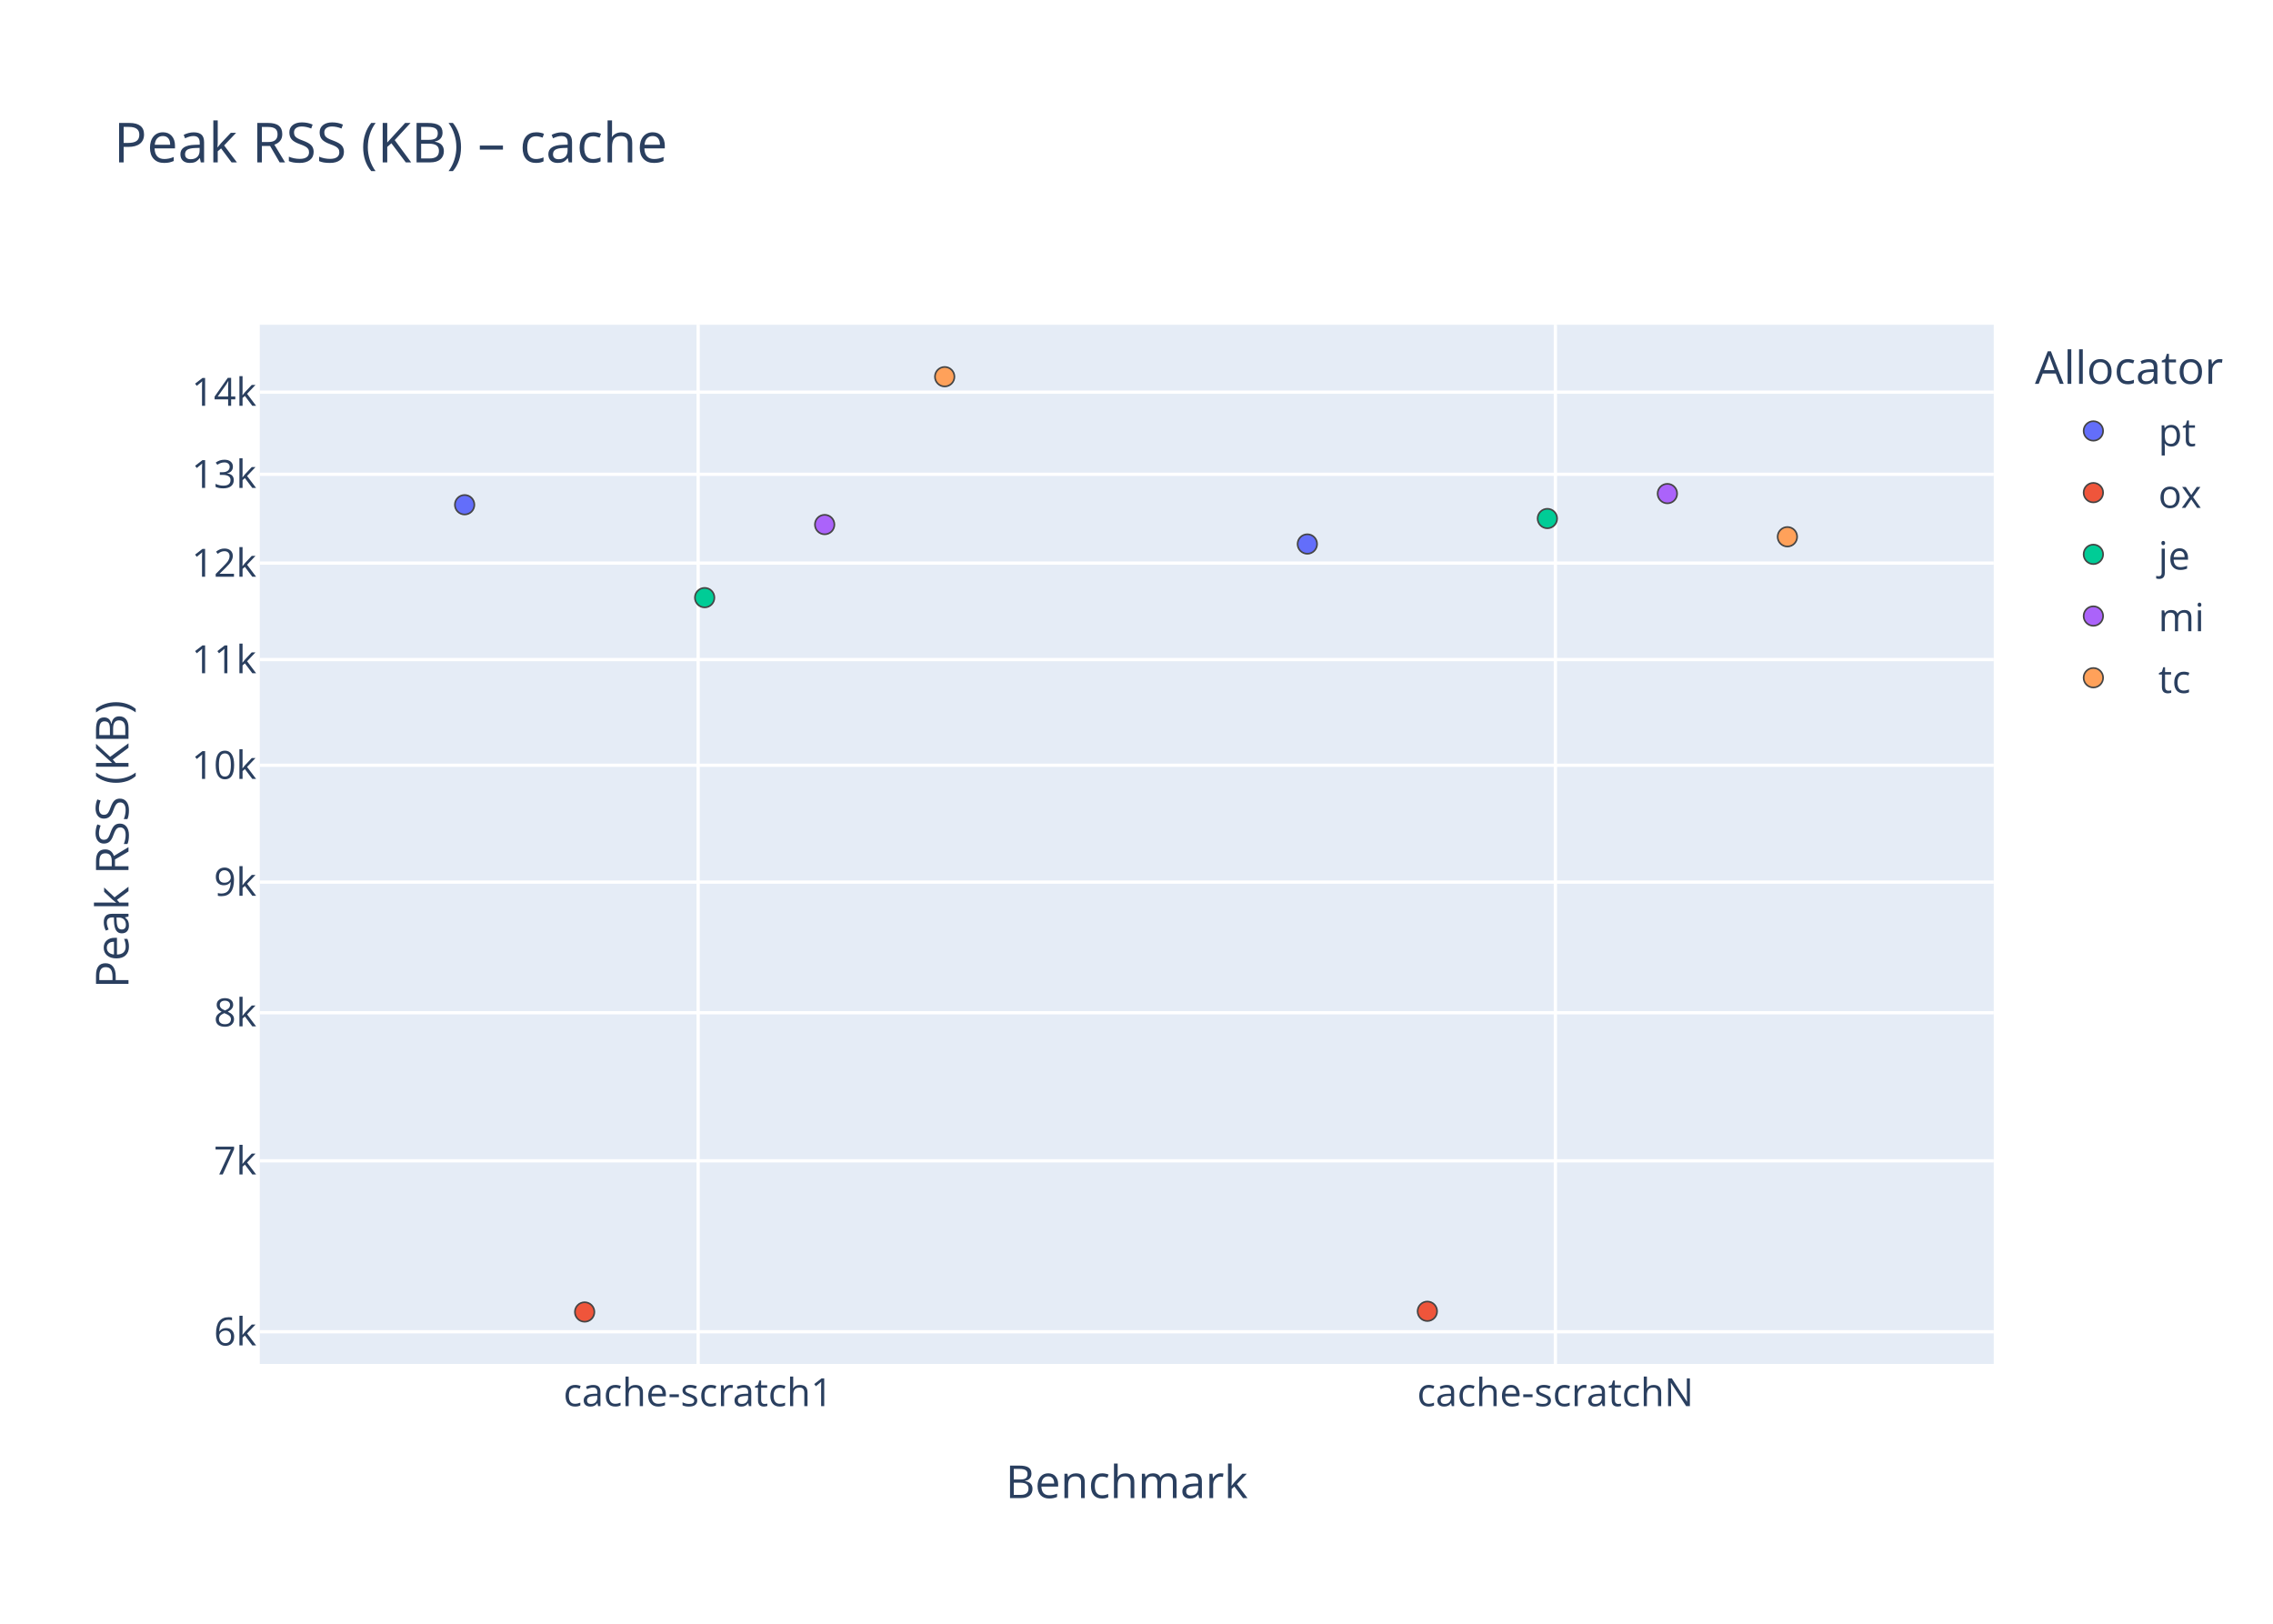
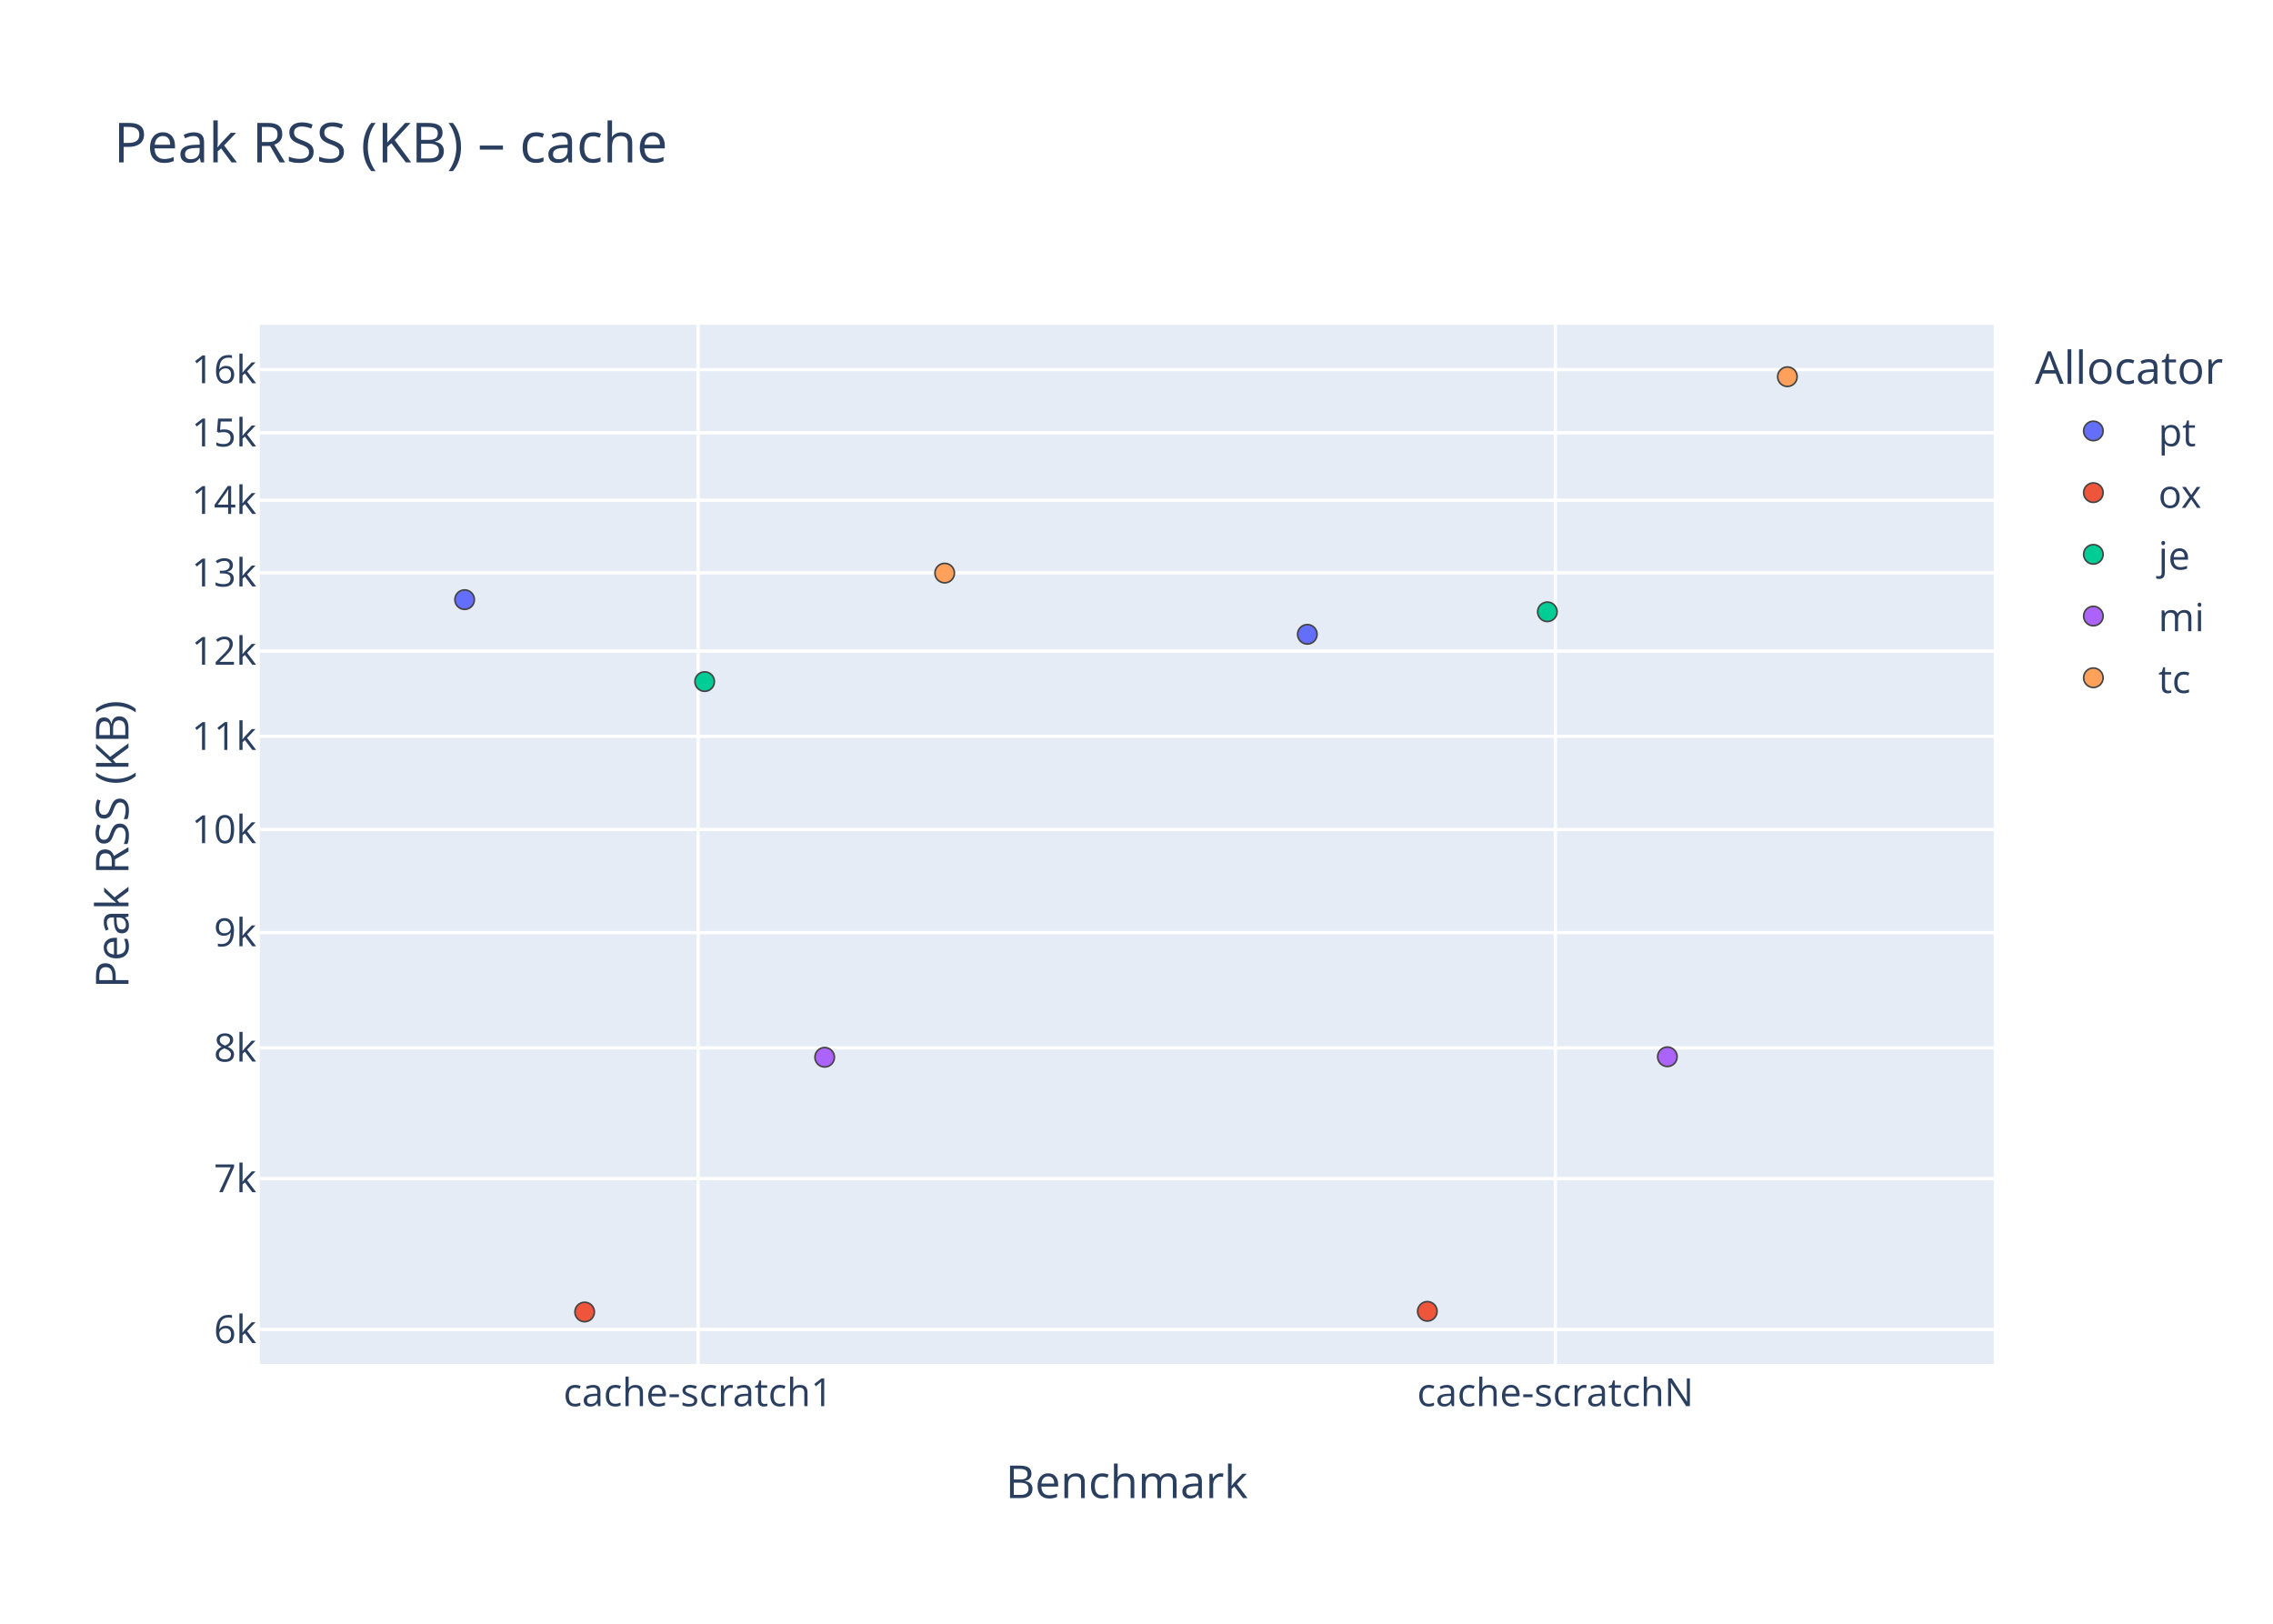
<svg xmlns="http://www.w3.org/2000/svg" class="main-svg" width="700" height="500" style="" viewBox="0 0 700 500">
  <rect x="0" y="0" width="700" height="500" style="fill: rgb(255, 255, 255); fill-opacity: 1;" />
-   <defs id="defs-1b2837">
+   <defs id="defs-9e551e">
    <g class="clips">
-       <clipPath id="clip1b2837xyplot" class="plotclip">
+       <clipPath id="clip9e551exyplot" class="plotclip">
        <rect width="534" height="320" />
      </clipPath>
-       <clipPath class="axesclip" id="clip1b2837x">
+       <clipPath class="axesclip" id="clip9e551ex">
        <rect x="80" y="0" width="534" height="500" />
      </clipPath>
-       <clipPath class="axesclip" id="clip1b2837y">
+       <clipPath class="axesclip" id="clip9e551ey">
        <rect x="0" y="100" width="700" height="320" />
      </clipPath>
-       <clipPath class="axesclip" id="clip1b2837xy">
+       <clipPath class="axesclip" id="clip9e551exy">
        <rect x="80" y="100" width="534" height="320" />
      </clipPath>
    </g>
    <g class="gradients" />
    <g class="patterns" />
  </defs>
  <g class="bglayer">
    <rect class="bg" x="80" y="100" width="534" height="320" style="fill: rgb(229, 236, 246); fill-opacity: 1; stroke-width: 0;" />
  </g>
  <g class="layer-below">
    <g class="imagelayer" />
    <g class="shapelayer" />
  </g>
  <g class="cartesianlayer">
    <g class="subplot xy">
      <g class="layer-subplot">
        <g class="shapelayer" />
        <g class="imagelayer" />
      </g>
      <g class="minor-gridlayer">
        <g class="x" />
        <g class="y" />
      </g>
      <g class="gridlayer">
        <g class="x">
          <path class="xgrid crisp" transform="translate(215,0)" d="M0,100v320" style="stroke: rgb(255, 255, 255); stroke-opacity: 1; stroke-width: 1px;" />
          <path class="xgrid crisp" transform="translate(479,0)" d="M0,100v320" style="stroke: rgb(255, 255, 255); stroke-opacity: 1; stroke-width: 1px;" />
        </g>
        <g class="y">
-           <path class="ygrid crisp" transform="translate(0,410.09)" d="M80,0h534" style="stroke: rgb(255, 255, 255); stroke-opacity: 1; stroke-width: 1px;" />
-           <path class="ygrid crisp" transform="translate(0,357.45)" d="M80,0h534" style="stroke: rgb(255, 255, 255); stroke-opacity: 1; stroke-width: 1px;" />
-           <path class="ygrid crisp" transform="translate(0,311.85)" d="M80,0h534" style="stroke: rgb(255, 255, 255); stroke-opacity: 1; stroke-width: 1px;" />
-           <path class="ygrid crisp" transform="translate(0,271.63)" d="M80,0h534" style="stroke: rgb(255, 255, 255); stroke-opacity: 1; stroke-width: 1px;" />
-           <path class="ygrid crisp" transform="translate(0,235.65)" d="M80,0h534" style="stroke: rgb(255, 255, 255); stroke-opacity: 1; stroke-width: 1px;" />
-           <path class="ygrid crisp" transform="translate(0,203.1)" d="M80,0h534" style="stroke: rgb(255, 255, 255); stroke-opacity: 1; stroke-width: 1px;" />
-           <path class="ygrid crisp" transform="translate(0,173.39)" d="M80,0h534" style="stroke: rgb(255, 255, 255); stroke-opacity: 1; stroke-width: 1px;" />
-           <path class="ygrid crisp" transform="translate(0,146.05)" d="M80,0h534" style="stroke: rgb(255, 255, 255); stroke-opacity: 1; stroke-width: 1px;" />
-           <path class="ygrid crisp" transform="translate(0,120.75)" d="M80,0h534" style="stroke: rgb(255, 255, 255); stroke-opacity: 1; stroke-width: 1px;" />
+           <path class="ygrid crisp" transform="translate(0,409.38)" d="M80,0h534" style="stroke: rgb(255, 255, 255); stroke-opacity: 1; stroke-width: 1px;" />
+           <path class="ygrid crisp" transform="translate(0,362.92)" d="M80,0h534" style="stroke: rgb(255, 255, 255); stroke-opacity: 1; stroke-width: 1px;" />
+           <path class="ygrid crisp" transform="translate(0,322.68)" d="M80,0h534" style="stroke: rgb(255, 255, 255); stroke-opacity: 1; stroke-width: 1px;" />
+           <path class="ygrid crisp" transform="translate(0,287.19)" d="M80,0h534" style="stroke: rgb(255, 255, 255); stroke-opacity: 1; stroke-width: 1px;" />
+           <path class="ygrid crisp" transform="translate(0,255.44)" d="M80,0h534" style="stroke: rgb(255, 255, 255); stroke-opacity: 1; stroke-width: 1px;" />
+           <path class="ygrid crisp" transform="translate(0,226.72)" d="M80,0h534" style="stroke: rgb(255, 255, 255); stroke-opacity: 1; stroke-width: 1px;" />
+           <path class="ygrid crisp" transform="translate(0,200.5)" d="M80,0h534" style="stroke: rgb(255, 255, 255); stroke-opacity: 1; stroke-width: 1px;" />
+           <path class="ygrid crisp" transform="translate(0,176.38)" d="M80,0h534" style="stroke: rgb(255, 255, 255); stroke-opacity: 1; stroke-width: 1px;" />
+           <path class="ygrid crisp" transform="translate(0,154.05)" d="M80,0h534" style="stroke: rgb(255, 255, 255); stroke-opacity: 1; stroke-width: 1px;" />
+           <path class="ygrid crisp" transform="translate(0,133.26)" d="M80,0h534" style="stroke: rgb(255, 255, 255); stroke-opacity: 1; stroke-width: 1px;" />
+           <path class="ygrid crisp" transform="translate(0,113.81)" d="M80,0h534" style="stroke: rgb(255, 255, 255); stroke-opacity: 1; stroke-width: 1px;" />
        </g>
      </g>
      <g class="zerolinelayer" />
      <g class="layer-between">
        <g class="shapelayer" />
        <g class="imagelayer" />
      </g>
      <path class="xlines-below" />
      <path class="ylines-below" />
      <g class="overlines-below" />
      <g class="xaxislayer-below" />
      <g class="yaxislayer-below" />
      <g class="overaxes-below" />
      <g class="overplot">
-         <g class="xy" transform="translate(80,100)" clip-path="url(#clip1b2837xyplot)">
+         <g class="xy" transform="translate(80,100)" clip-path="url(#clip9e551exyplot)">
          <g class="boxlayer mlayer">
            <g class="trace boxes" style="opacity: 1;">
-               <path class="box" d="M48.14,55.43H74.02M48.14,55.43H74.02V55.43H48.14ZM61.08,55.43V55.43M61.08,55.43V55.43M54.61,55.43H67.55M54.61,55.43H67.55" style="vector-effect: none; stroke-width: 2px; stroke: rgb(255, 255, 255); stroke-opacity: 0; fill: rgb(255, 255, 255); fill-opacity: 0;" />
-               <path class="box" d="M312.14,67.52H338.02M312.14,67.52H338.02V67.52H312.14ZM325.08,67.52V67.52M325.08,67.52V67.52M318.61,67.52H331.55M318.61,67.52H331.55" style="vector-effect: none; stroke-width: 2px; stroke: rgb(255, 255, 255); stroke-opacity: 0; fill: rgb(255, 255, 255); fill-opacity: 0;" />
-               <g class="points">
-                 <path class="point" transform="translate(63.09,55.43)" d="M3,0A3,3 0 1,1 0,-3A3,3 0 0,1 3,0Z" style="opacity: 1; stroke-width: 0.5px; fill: rgb(99, 110, 250); fill-opacity: 1; stroke: rgb(68, 68, 68); stroke-opacity: 1;" />
-               </g>
-               <g class="points">
-                 <path class="point" transform="translate(322.61,67.52)" d="M3,0A3,3 0 1,1 0,-3A3,3 0 0,1 3,0Z" style="opacity: 1; stroke-width: 0.5px; fill: rgb(99, 110, 250); fill-opacity: 1; stroke: rgb(68, 68, 68); stroke-opacity: 1;" />
+               <path class="box" d="M48.14,84.65H74.02M48.14,84.65H74.02V84.65H48.14ZM61.08,84.65V84.65M61.08,84.65V84.65M54.61,84.65H67.55M54.61,84.65H67.55" style="vector-effect: none; stroke-width: 2px; stroke: rgb(255, 255, 255); stroke-opacity: 0; fill: rgb(255, 255, 255); fill-opacity: 0;" />
+               <path class="box" d="M312.14,95.32H338.02M312.14,95.32H338.02V95.32H312.14ZM325.08,95.32V95.32M325.08,95.32V95.32M318.61,95.32H331.55M318.61,95.32H331.55" style="vector-effect: none; stroke-width: 2px; stroke: rgb(255, 255, 255); stroke-opacity: 0; fill: rgb(255, 255, 255); fill-opacity: 0;" />
+               <g class="points">
+                 <path class="point" transform="translate(63.09,84.65)" d="M3,0A3,3 0 1,1 0,-3A3,3 0 0,1 3,0Z" style="opacity: 1; stroke-width: 0.5px; fill: rgb(99, 110, 250); fill-opacity: 1; stroke: rgb(68, 68, 68); stroke-opacity: 1;" />
+               </g>
+               <g class="points">
+                 <path class="point" transform="translate(322.61,95.32)" d="M3,0A3,3 0 1,1 0,-3A3,3 0 0,1 3,0Z" style="opacity: 1; stroke-width: 0.5px; fill: rgb(99, 110, 250); fill-opacity: 1; stroke: rgb(68, 68, 68); stroke-opacity: 1;" />
              </g>
            </g>
            <g class="trace boxes" style="opacity: 1;">
              <path class="box" d="M85.1,304H110.98M85.1,304H110.98V304H85.1ZM98.04,304V304M98.04,304V304M91.57,304H104.51M91.57,304H104.51" style="vector-effect: none; stroke-width: 2px; stroke: rgb(255, 255, 255); stroke-opacity: 0; fill: rgb(255, 255, 255); fill-opacity: 0;" />
-               <path class="box" d="M349.1,303.78H374.98M349.1,303.78H374.98V303.78H349.1ZM362.04,303.78V303.78M362.04,303.78V303.78M355.57,303.78H368.51M355.57,303.78H368.51" style="vector-effect: none; stroke-width: 2px; stroke: rgb(255, 255, 255); stroke-opacity: 0; fill: rgb(255, 255, 255); fill-opacity: 0;" />
+               <path class="box" d="M349.1,303.8H374.98M349.1,303.8H374.98V303.8H349.1ZM362.04,303.8V303.8M362.04,303.8V303.8M355.57,303.8H368.51M355.57,303.8H368.51" style="vector-effect: none; stroke-width: 2px; stroke: rgb(255, 255, 255); stroke-opacity: 0; fill: rgb(255, 255, 255); fill-opacity: 0;" />
              <g class="points">
                <path class="point" transform="translate(100.05,304)" d="M3,0A3,3 0 1,1 0,-3A3,3 0 0,1 3,0Z" style="opacity: 1; stroke-width: 0.5px; fill: rgb(239, 85, 59); fill-opacity: 1; stroke: rgb(68, 68, 68); stroke-opacity: 1;" />
              </g>
              <g class="points">
-                 <path class="point" transform="translate(359.57,303.78)" d="M3,0A3,3 0 1,1 0,-3A3,3 0 0,1 3,0Z" style="opacity: 1; stroke-width: 0.5px; fill: rgb(239, 85, 59); fill-opacity: 1; stroke: rgb(68, 68, 68); stroke-opacity: 1;" />
-               </g>
-             </g>
-             <g class="trace boxes" style="opacity: 1;">
-               <path class="box" d="M122.06,84.03H147.94M122.06,84.03H147.94V84.03H122.06ZM135,84.03V84.03M135,84.03V84.03M128.53,84.03H141.47M128.53,84.03H141.47" style="vector-effect: none; stroke-width: 2px; stroke: rgb(255, 255, 255); stroke-opacity: 0; fill: rgb(255, 255, 255); fill-opacity: 0;" />
-               <path class="box" d="M386.06,59.67H411.94M386.06,59.67H411.94V59.67H386.06ZM399,59.67V59.67M399,59.67V59.67M392.53,59.67H405.47M392.53,59.67H405.47" style="vector-effect: none; stroke-width: 2px; stroke: rgb(255, 255, 255); stroke-opacity: 0; fill: rgb(255, 255, 255); fill-opacity: 0;" />
-               <g class="points">
-                 <path class="point" transform="translate(137.01,84.03)" d="M3,0A3,3 0 1,1 0,-3A3,3 0 0,1 3,0Z" style="opacity: 1; stroke-width: 0.5px; fill: rgb(0, 204, 150); fill-opacity: 1; stroke: rgb(68, 68, 68); stroke-opacity: 1;" />
-               </g>
-               <g class="points">
-                 <path class="point" transform="translate(396.53,59.67)" d="M3,0A3,3 0 1,1 0,-3A3,3 0 0,1 3,0Z" style="opacity: 1; stroke-width: 0.5px; fill: rgb(0, 204, 150); fill-opacity: 1; stroke: rgb(68, 68, 68); stroke-opacity: 1;" />
-               </g>
-             </g>
-             <g class="trace boxes" style="opacity: 1;">
-               <path class="box" d="M159.02,61.53H184.9M159.02,61.53H184.9V61.53H159.02ZM171.96,61.53V61.53M171.96,61.53V61.53M165.49,61.53H178.43M165.49,61.53H178.43" style="vector-effect: none; stroke-width: 2px; stroke: rgb(255, 255, 255); stroke-opacity: 0; fill: rgb(255, 255, 255); fill-opacity: 0;" />
-               <path class="box" d="M423.02,51.99H448.9M423.02,51.99H448.9V51.99H423.02ZM435.96,51.99V51.99M435.96,51.99V51.99M429.49,51.99H442.43M429.49,51.99H442.43" style="vector-effect: none; stroke-width: 2px; stroke: rgb(255, 255, 255); stroke-opacity: 0; fill: rgb(255, 255, 255); fill-opacity: 0;" />
-               <g class="points">
-                 <path class="point" transform="translate(173.97,61.53)" d="M3,0A3,3 0 1,1 0,-3A3,3 0 0,1 3,0Z" style="opacity: 1; stroke-width: 0.5px; fill: rgb(171, 99, 250); fill-opacity: 1; stroke: rgb(68, 68, 68); stroke-opacity: 1;" />
-               </g>
-               <g class="points">
-                 <path class="point" transform="translate(433.49,51.99)" d="M3,0A3,3 0 1,1 0,-3A3,3 0 0,1 3,0Z" style="opacity: 1; stroke-width: 0.5px; fill: rgb(171, 99, 250); fill-opacity: 1; stroke: rgb(68, 68, 68); stroke-opacity: 1;" />
-               </g>
-             </g>
-             <g class="trace boxes" style="opacity: 1;">
-               <path class="box" d="M195.98,16H221.86M195.98,16H221.86V16H195.98ZM208.92,16V16M208.92,16V16M202.45,16H215.39M202.45,16H215.39" style="vector-effect: none; stroke-width: 2px; stroke: rgb(255, 255, 255); stroke-opacity: 0; fill: rgb(255, 255, 255); fill-opacity: 0;" />
-               <path class="box" d="M459.98,65.29H485.86M459.98,65.29H485.86V65.29H459.98ZM472.92,65.29V65.29M472.92,65.29V65.29M466.45,65.29H479.39M466.45,65.29H479.39" style="vector-effect: none; stroke-width: 2px; stroke: rgb(255, 255, 255); stroke-opacity: 0; fill: rgb(255, 255, 255); fill-opacity: 0;" />
-               <g class="points">
-                 <path class="point" transform="translate(210.93,16)" d="M3,0A3,3 0 1,1 0,-3A3,3 0 0,1 3,0Z" style="opacity: 1; stroke-width: 0.5px; fill: rgb(255, 161, 90); fill-opacity: 1; stroke: rgb(68, 68, 68); stroke-opacity: 1;" />
-               </g>
-               <g class="points">
-                 <path class="point" transform="translate(470.45,65.29)" d="M3,0A3,3 0 1,1 0,-3A3,3 0 0,1 3,0Z" style="opacity: 1; stroke-width: 0.5px; fill: rgb(255, 161, 90); fill-opacity: 1; stroke: rgb(68, 68, 68); stroke-opacity: 1;" />
+                 <path class="point" transform="translate(359.57,303.8)" d="M3,0A3,3 0 1,1 0,-3A3,3 0 0,1 3,0Z" style="opacity: 1; stroke-width: 0.5px; fill: rgb(239, 85, 59); fill-opacity: 1; stroke: rgb(68, 68, 68); stroke-opacity: 1;" />
+               </g>
+             </g>
+             <g class="trace boxes" style="opacity: 1;">
+               <path class="box" d="M122.06,109.88H147.94M122.06,109.88H147.94V109.88H122.06ZM135,109.88V109.88M135,109.88V109.88M128.53,109.88H141.47M128.53,109.88H141.47" style="vector-effect: none; stroke-width: 2px; stroke: rgb(255, 255, 255); stroke-opacity: 0; fill: rgb(255, 255, 255); fill-opacity: 0;" />
+               <path class="box" d="M386.06,88.39H411.94M386.06,88.39H411.94V88.39H386.06ZM399,88.39V88.39M399,88.39V88.39M392.53,88.39H405.47M392.53,88.39H405.47" style="vector-effect: none; stroke-width: 2px; stroke: rgb(255, 255, 255); stroke-opacity: 0; fill: rgb(255, 255, 255); fill-opacity: 0;" />
+               <g class="points">
+                 <path class="point" transform="translate(137.01,109.88)" d="M3,0A3,3 0 1,1 0,-3A3,3 0 0,1 3,0Z" style="opacity: 1; stroke-width: 0.5px; fill: rgb(0, 204, 150); fill-opacity: 1; stroke: rgb(68, 68, 68); stroke-opacity: 1;" />
+               </g>
+               <g class="points">
+                 <path class="point" transform="translate(396.53,88.39)" d="M3,0A3,3 0 1,1 0,-3A3,3 0 0,1 3,0Z" style="opacity: 1; stroke-width: 0.5px; fill: rgb(0, 204, 150); fill-opacity: 1; stroke: rgb(68, 68, 68); stroke-opacity: 1;" />
+               </g>
+             </g>
+             <g class="trace boxes" style="opacity: 1;">
+               <path class="box" d="M159.02,225.56H184.9M159.02,225.56H184.9V225.56H159.02ZM171.96,225.56V225.56M171.96,225.56V225.56M165.49,225.56H178.43M165.49,225.56H178.43" style="vector-effect: none; stroke-width: 2px; stroke: rgb(255, 255, 255); stroke-opacity: 0; fill: rgb(255, 255, 255); fill-opacity: 0;" />
+               <path class="box" d="M423.02,225.41H448.9M423.02,225.41H448.9V225.41H423.02ZM435.96,225.41V225.41M435.96,225.41V225.41M429.49,225.41H442.43M429.49,225.41H442.43" style="vector-effect: none; stroke-width: 2px; stroke: rgb(255, 255, 255); stroke-opacity: 0; fill: rgb(255, 255, 255); fill-opacity: 0;" />
+               <g class="points">
+                 <path class="point" transform="translate(173.97,225.56)" d="M3,0A3,3 0 1,1 0,-3A3,3 0 0,1 3,0Z" style="opacity: 1; stroke-width: 0.5px; fill: rgb(171, 99, 250); fill-opacity: 1; stroke: rgb(68, 68, 68); stroke-opacity: 1;" />
+               </g>
+               <g class="points">
+                 <path class="point" transform="translate(433.49,225.41)" d="M3,0A3,3 0 1,1 0,-3A3,3 0 0,1 3,0Z" style="opacity: 1; stroke-width: 0.5px; fill: rgb(171, 99, 250); fill-opacity: 1; stroke: rgb(68, 68, 68); stroke-opacity: 1;" />
+               </g>
+             </g>
+             <g class="trace boxes" style="opacity: 1;">
+               <path class="box" d="M195.98,76.47H221.86M195.98,76.47H221.86V76.47H195.98ZM208.92,76.47V76.47M208.92,76.47V76.47M202.45,76.47H215.39M202.45,76.47H215.39" style="vector-effect: none; stroke-width: 2px; stroke: rgb(255, 255, 255); stroke-opacity: 0; fill: rgb(255, 255, 255); fill-opacity: 0;" />
+               <path class="box" d="M459.98,16H485.86M459.98,16H485.86V16H459.98ZM472.92,16V16M472.92,16V16M466.45,16H479.39M466.45,16H479.39" style="vector-effect: none; stroke-width: 2px; stroke: rgb(255, 255, 255); stroke-opacity: 0; fill: rgb(255, 255, 255); fill-opacity: 0;" />
+               <g class="points">
+                 <path class="point" transform="translate(210.93,76.47)" d="M3,0A3,3 0 1,1 0,-3A3,3 0 0,1 3,0Z" style="opacity: 1; stroke-width: 0.5px; fill: rgb(255, 161, 90); fill-opacity: 1; stroke: rgb(68, 68, 68); stroke-opacity: 1;" />
+               </g>
+               <g class="points">
+                 <path class="point" transform="translate(470.45,16)" d="M3,0A3,3 0 1,1 0,-3A3,3 0 0,1 3,0Z" style="opacity: 1; stroke-width: 0.5px; fill: rgb(255, 161, 90); fill-opacity: 1; stroke: rgb(68, 68, 68); stroke-opacity: 1;" />
              </g>
            </g>
          </g>
        </g>
      </g>
      <g class="zerolinelayer-above" />
      <path class="xlines-above crisp" d="M0,0" style="fill: none;" />
      <path class="ylines-above crisp" d="M0,0" style="fill: none;" />
      <g class="overlines-above" />
      <g class="xaxislayer-above">
        <g class="xtick">
          <text text-anchor="middle" x="0" y="433" transform="translate(215,0)" style="font-family: 'Open Sans', verdana, arial, sans-serif; font-size: 12px; fill: rgb(42, 63, 95); fill-opacity: 1; white-space: pre;">cache-scratch1</text>
        </g>
        <g class="xtick">
          <text text-anchor="middle" x="0" y="433" transform="translate(479,0)" style="font-family: 'Open Sans', verdana, arial, sans-serif; font-size: 12px; fill: rgb(42, 63, 95); fill-opacity: 1; white-space: pre;">cache-scratchN</text>
        </g>
      </g>
      <g class="yaxislayer-above">
        <g class="ytick">
-           <text text-anchor="end" x="79" y="4.2" transform="translate(0,410.09)" style="font-family: 'Open Sans', verdana, arial, sans-serif; font-size: 12px; fill: rgb(42, 63, 95); fill-opacity: 1; white-space: pre;">6k</text>
-         </g>
-         <g class="ytick">
-           <text text-anchor="end" x="79" y="4.2" style="font-family: 'Open Sans', verdana, arial, sans-serif; font-size: 12px; fill: rgb(42, 63, 95); fill-opacity: 1; white-space: pre;" transform="translate(0,357.45)">7k</text>
-         </g>
-         <g class="ytick">
-           <text text-anchor="end" x="79" y="4.2" style="font-family: 'Open Sans', verdana, arial, sans-serif; font-size: 12px; fill: rgb(42, 63, 95); fill-opacity: 1; white-space: pre;" transform="translate(0,311.85)">8k</text>
-         </g>
-         <g class="ytick">
-           <text text-anchor="end" x="79" y="4.2" style="font-family: 'Open Sans', verdana, arial, sans-serif; font-size: 12px; fill: rgb(42, 63, 95); fill-opacity: 1; white-space: pre;" transform="translate(0,271.63)">9k</text>
-         </g>
-         <g class="ytick">
-           <text text-anchor="end" x="79" y="4.2" style="font-family: 'Open Sans', verdana, arial, sans-serif; font-size: 12px; fill: rgb(42, 63, 95); fill-opacity: 1; white-space: pre;" transform="translate(0,235.65)">10k</text>
-         </g>
-         <g class="ytick">
-           <text text-anchor="end" x="79" y="4.2" style="font-family: 'Open Sans', verdana, arial, sans-serif; font-size: 12px; fill: rgb(42, 63, 95); fill-opacity: 1; white-space: pre;" transform="translate(0,203.1)">11k</text>
-         </g>
-         <g class="ytick">
-           <text text-anchor="end" x="79" y="4.2" style="font-family: 'Open Sans', verdana, arial, sans-serif; font-size: 12px; fill: rgb(42, 63, 95); fill-opacity: 1; white-space: pre;" transform="translate(0,173.39)">12k</text>
-         </g>
-         <g class="ytick">
-           <text text-anchor="end" x="79" y="4.2" style="font-family: 'Open Sans', verdana, arial, sans-serif; font-size: 12px; fill: rgb(42, 63, 95); fill-opacity: 1; white-space: pre;" transform="translate(0,146.05)">13k</text>
-         </g>
-         <g class="ytick">
-           <text text-anchor="end" x="79" y="4.2" style="font-family: 'Open Sans', verdana, arial, sans-serif; font-size: 12px; fill: rgb(42, 63, 95); fill-opacity: 1; white-space: pre;" transform="translate(0,120.75)">14k</text>
+           <text text-anchor="end" x="79" y="4.2" transform="translate(0,409.38)" style="font-family: 'Open Sans', verdana, arial, sans-serif; font-size: 12px; fill: rgb(42, 63, 95); fill-opacity: 1; white-space: pre;">6k</text>
+         </g>
+         <g class="ytick">
+           <text text-anchor="end" x="79" y="4.2" style="font-family: 'Open Sans', verdana, arial, sans-serif; font-size: 12px; fill: rgb(42, 63, 95); fill-opacity: 1; white-space: pre;" transform="translate(0,362.92)">7k</text>
+         </g>
+         <g class="ytick">
+           <text text-anchor="end" x="79" y="4.2" style="font-family: 'Open Sans', verdana, arial, sans-serif; font-size: 12px; fill: rgb(42, 63, 95); fill-opacity: 1; white-space: pre;" transform="translate(0,322.68)">8k</text>
+         </g>
+         <g class="ytick">
+           <text text-anchor="end" x="79" y="4.2" style="font-family: 'Open Sans', verdana, arial, sans-serif; font-size: 12px; fill: rgb(42, 63, 95); fill-opacity: 1; white-space: pre;" transform="translate(0,287.19)">9k</text>
+         </g>
+         <g class="ytick">
+           <text text-anchor="end" x="79" y="4.2" style="font-family: 'Open Sans', verdana, arial, sans-serif; font-size: 12px; fill: rgb(42, 63, 95); fill-opacity: 1; white-space: pre;" transform="translate(0,255.44)">10k</text>
+         </g>
+         <g class="ytick">
+           <text text-anchor="end" x="79" y="4.2" style="font-family: 'Open Sans', verdana, arial, sans-serif; font-size: 12px; fill: rgb(42, 63, 95); fill-opacity: 1; white-space: pre;" transform="translate(0,226.72)">11k</text>
+         </g>
+         <g class="ytick">
+           <text text-anchor="end" x="79" y="4.2" style="font-family: 'Open Sans', verdana, arial, sans-serif; font-size: 12px; fill: rgb(42, 63, 95); fill-opacity: 1; white-space: pre;" transform="translate(0,200.5)">12k</text>
+         </g>
+         <g class="ytick">
+           <text text-anchor="end" x="79" y="4.2" style="font-family: 'Open Sans', verdana, arial, sans-serif; font-size: 12px; fill: rgb(42, 63, 95); fill-opacity: 1; white-space: pre;" transform="translate(0,176.38)">13k</text>
+         </g>
+         <g class="ytick">
+           <text text-anchor="end" x="79" y="4.2" style="font-family: 'Open Sans', verdana, arial, sans-serif; font-size: 12px; fill: rgb(42, 63, 95); fill-opacity: 1; white-space: pre;" transform="translate(0,154.05)">14k</text>
+         </g>
+         <g class="ytick">
+           <text text-anchor="end" x="79" y="4.2" style="font-family: 'Open Sans', verdana, arial, sans-serif; font-size: 12px; fill: rgb(42, 63, 95); fill-opacity: 1; white-space: pre;" transform="translate(0,133.26)">15k</text>
+         </g>
+         <g class="ytick">
+           <text text-anchor="end" x="79" y="4.2" style="font-family: 'Open Sans', verdana, arial, sans-serif; font-size: 12px; fill: rgb(42, 63, 95); fill-opacity: 1; white-space: pre;" transform="translate(0,113.81)">16k</text>
        </g>
      </g>
      <g class="overaxes-above" />
    </g>
  </g>
  <g class="polarlayer" />
  <g class="smithlayer" />
  <g class="ternarylayer" />
  <g class="geolayer" />
  <g class="funnelarealayer" />
  <g class="pielayer" />
  <g class="iciclelayer" />
  <g class="treemaplayer" />
  <g class="sunburstlayer" />
  <g class="glimages" />
-   <defs id="topdefs-1b2837">
+   <defs id="topdefs-9e551e">
    <g class="clips" />
-     <clipPath id="legend1b2837">
+     <clipPath id="legend9e551e">
      <rect width="63" height="124" x="0" y="0" />
    </clipPath>
  </defs>
  <g class="layer-above">
    <g class="imagelayer" />
    <g class="shapelayer" />
  </g>
  <g class="infolayer">
    <g class="legend" pointer-events="all" transform="translate(624.68,100)">
      <rect class="bg" shape-rendering="crispEdges" style="stroke: rgb(68, 68, 68); stroke-opacity: 1; fill: rgb(255, 255, 255); fill-opacity: 1; stroke-width: 0px;" width="63" height="124" x="0" y="0" />
-       <g class="scrollbox" transform="" clip-path="url(#legend1b2837)">
+       <g class="scrollbox" transform="" clip-path="url(#legend9e551e)">
        <text class="legendtitletext" text-anchor="start" x="2" y="18.2" style="font-family: 'Open Sans', verdana, arial, sans-serif; font-size: 14px; fill: rgb(42, 63, 95); fill-opacity: 1; white-space: pre;">Allocator</text>
        <g class="groups" transform="">
          <g class="traces" transform="translate(0,32.7)" style="opacity: 1;">
            <text class="legendtext" text-anchor="start" x="40" y="4.68" style="font-family: 'Open Sans', verdana, arial, sans-serif; font-size: 12px; fill: rgb(42, 63, 95); fill-opacity: 1; white-space: pre;">pt</text>
            <g class="layers" style="opacity: 1;">
              <g class="legendfill" />
              <g class="legendlines" />
              <g class="legendsymbols">
                <g class="legendpoints">
                  <path class="legendbox" d="M3,0A3,3 0 1,1 0,-3A3,3 0 0,1 3,0Z" transform="translate(20,0)" style="opacity: 1; stroke-width: 0.5px; fill: rgb(99, 110, 250); fill-opacity: 1; stroke: rgb(68, 68, 68); stroke-opacity: 1;" />
                </g>
              </g>
            </g>
            <rect class="legendtoggle" x="0" y="-9.5" width="54.219" height="19" style="fill: rgb(0, 0, 0); fill-opacity: 0;" />
          </g>
        </g>
        <g class="groups" transform="">
          <g class="traces" transform="translate(0,51.7)" style="opacity: 1;">
            <text class="legendtext" text-anchor="start" x="40" y="4.68" style="font-family: 'Open Sans', verdana, arial, sans-serif; font-size: 12px; fill: rgb(42, 63, 95); fill-opacity: 1; white-space: pre;">ox</text>
            <g class="layers" style="opacity: 1;">
              <g class="legendfill" />
              <g class="legendlines" />
              <g class="legendsymbols">
                <g class="legendpoints">
                  <path class="legendbox" d="M3,0A3,3 0 1,1 0,-3A3,3 0 0,1 3,0Z" transform="translate(20,0)" style="opacity: 1; stroke-width: 0.5px; fill: rgb(239, 85, 59); fill-opacity: 1; stroke: rgb(68, 68, 68); stroke-opacity: 1;" />
                </g>
              </g>
            </g>
            <rect class="legendtoggle" x="0" y="-9.5" width="54.219" height="19" style="fill: rgb(0, 0, 0); fill-opacity: 0;" />
          </g>
        </g>
        <g class="groups" transform="">
          <g class="traces" transform="translate(0,70.7)" style="opacity: 1;">
            <text class="legendtext" text-anchor="start" x="40" y="4.68" style="font-family: 'Open Sans', verdana, arial, sans-serif; font-size: 12px; fill: rgb(42, 63, 95); fill-opacity: 1; white-space: pre;">je</text>
            <g class="layers" style="opacity: 1;">
              <g class="legendfill" />
              <g class="legendlines" />
              <g class="legendsymbols">
                <g class="legendpoints">
                  <path class="legendbox" d="M3,0A3,3 0 1,1 0,-3A3,3 0 0,1 3,0Z" transform="translate(20,0)" style="opacity: 1; stroke-width: 0.5px; fill: rgb(0, 204, 150); fill-opacity: 1; stroke: rgb(68, 68, 68); stroke-opacity: 1;" />
                </g>
              </g>
            </g>
            <rect class="legendtoggle" x="0" y="-9.5" width="54.219" height="19" style="fill: rgb(0, 0, 0); fill-opacity: 0;" />
          </g>
        </g>
        <g class="groups" transform="">
          <g class="traces" transform="translate(0,89.7)" style="opacity: 1;">
            <text class="legendtext" text-anchor="start" x="40" y="4.68" style="font-family: 'Open Sans', verdana, arial, sans-serif; font-size: 12px; fill: rgb(42, 63, 95); fill-opacity: 1; white-space: pre;">mi</text>
            <g class="layers" style="opacity: 1;">
              <g class="legendfill" />
              <g class="legendlines" />
              <g class="legendsymbols">
                <g class="legendpoints">
                  <path class="legendbox" d="M3,0A3,3 0 1,1 0,-3A3,3 0 0,1 3,0Z" transform="translate(20,0)" style="opacity: 1; stroke-width: 0.5px; fill: rgb(171, 99, 250); fill-opacity: 1; stroke: rgb(68, 68, 68); stroke-opacity: 1;" />
                </g>
              </g>
            </g>
            <rect class="legendtoggle" x="0" y="-9.5" width="54.219" height="19" style="fill: rgb(0, 0, 0); fill-opacity: 0;" />
          </g>
        </g>
        <g class="groups" transform="">
          <g class="traces" transform="translate(0,108.7)" style="opacity: 1;">
            <text class="legendtext" text-anchor="start" x="40" y="4.68" style="font-family: 'Open Sans', verdana, arial, sans-serif; font-size: 12px; fill: rgb(42, 63, 95); fill-opacity: 1; white-space: pre;">tc</text>
            <g class="layers" style="opacity: 1;">
              <g class="legendfill" />
              <g class="legendlines" />
              <g class="legendsymbols">
                <g class="legendpoints">
                  <path class="legendbox" d="M3,0A3,3 0 1,1 0,-3A3,3 0 0,1 3,0Z" transform="translate(20,0)" style="opacity: 1; stroke-width: 0.5px; fill: rgb(255, 161, 90); fill-opacity: 1; stroke: rgb(68, 68, 68); stroke-opacity: 1;" />
                </g>
              </g>
            </g>
            <rect class="legendtoggle" x="0" y="-9.5" width="54.219" height="19" style="fill: rgb(0, 0, 0); fill-opacity: 0;" />
          </g>
        </g>
      </g>
      <rect class="scrollbar" rx="20" ry="3" width="0" height="0" style="fill: rgb(128, 139, 164); fill-opacity: 1;" x="0" y="0" />
    </g>
    <g class="g-gtitle">
      <text class="gtitle" x="35" y="50" text-anchor="start" dy="0em" style="opacity: 1; font-family: 'Open Sans', verdana, arial, sans-serif; font-size: 17px; fill: rgb(42, 63, 95); fill-opacity: 1; white-space: pre;">Peak RSS (KB) – cache</text>
    </g>
    <g class="g-xtitle">
      <text class="xtitle" x="347" y="461.3" text-anchor="middle" style="opacity: 1; font-family: 'Open Sans', verdana, arial, sans-serif; font-size: 14px; fill: rgb(42, 63, 95); fill-opacity: 1; white-space: pre;">Benchmark</text>
    </g>
    <g class="g-ytitle">
      <text class="ytitle" transform="rotate(-90,39.56875,260)" x="39.569" y="260" text-anchor="middle" style="opacity: 1; font-family: 'Open Sans', verdana, arial, sans-serif; font-size: 14px; fill: rgb(42, 63, 95); fill-opacity: 1; white-space: pre;">Peak RSS (KB)</text>
    </g>
  </g>
</svg>
